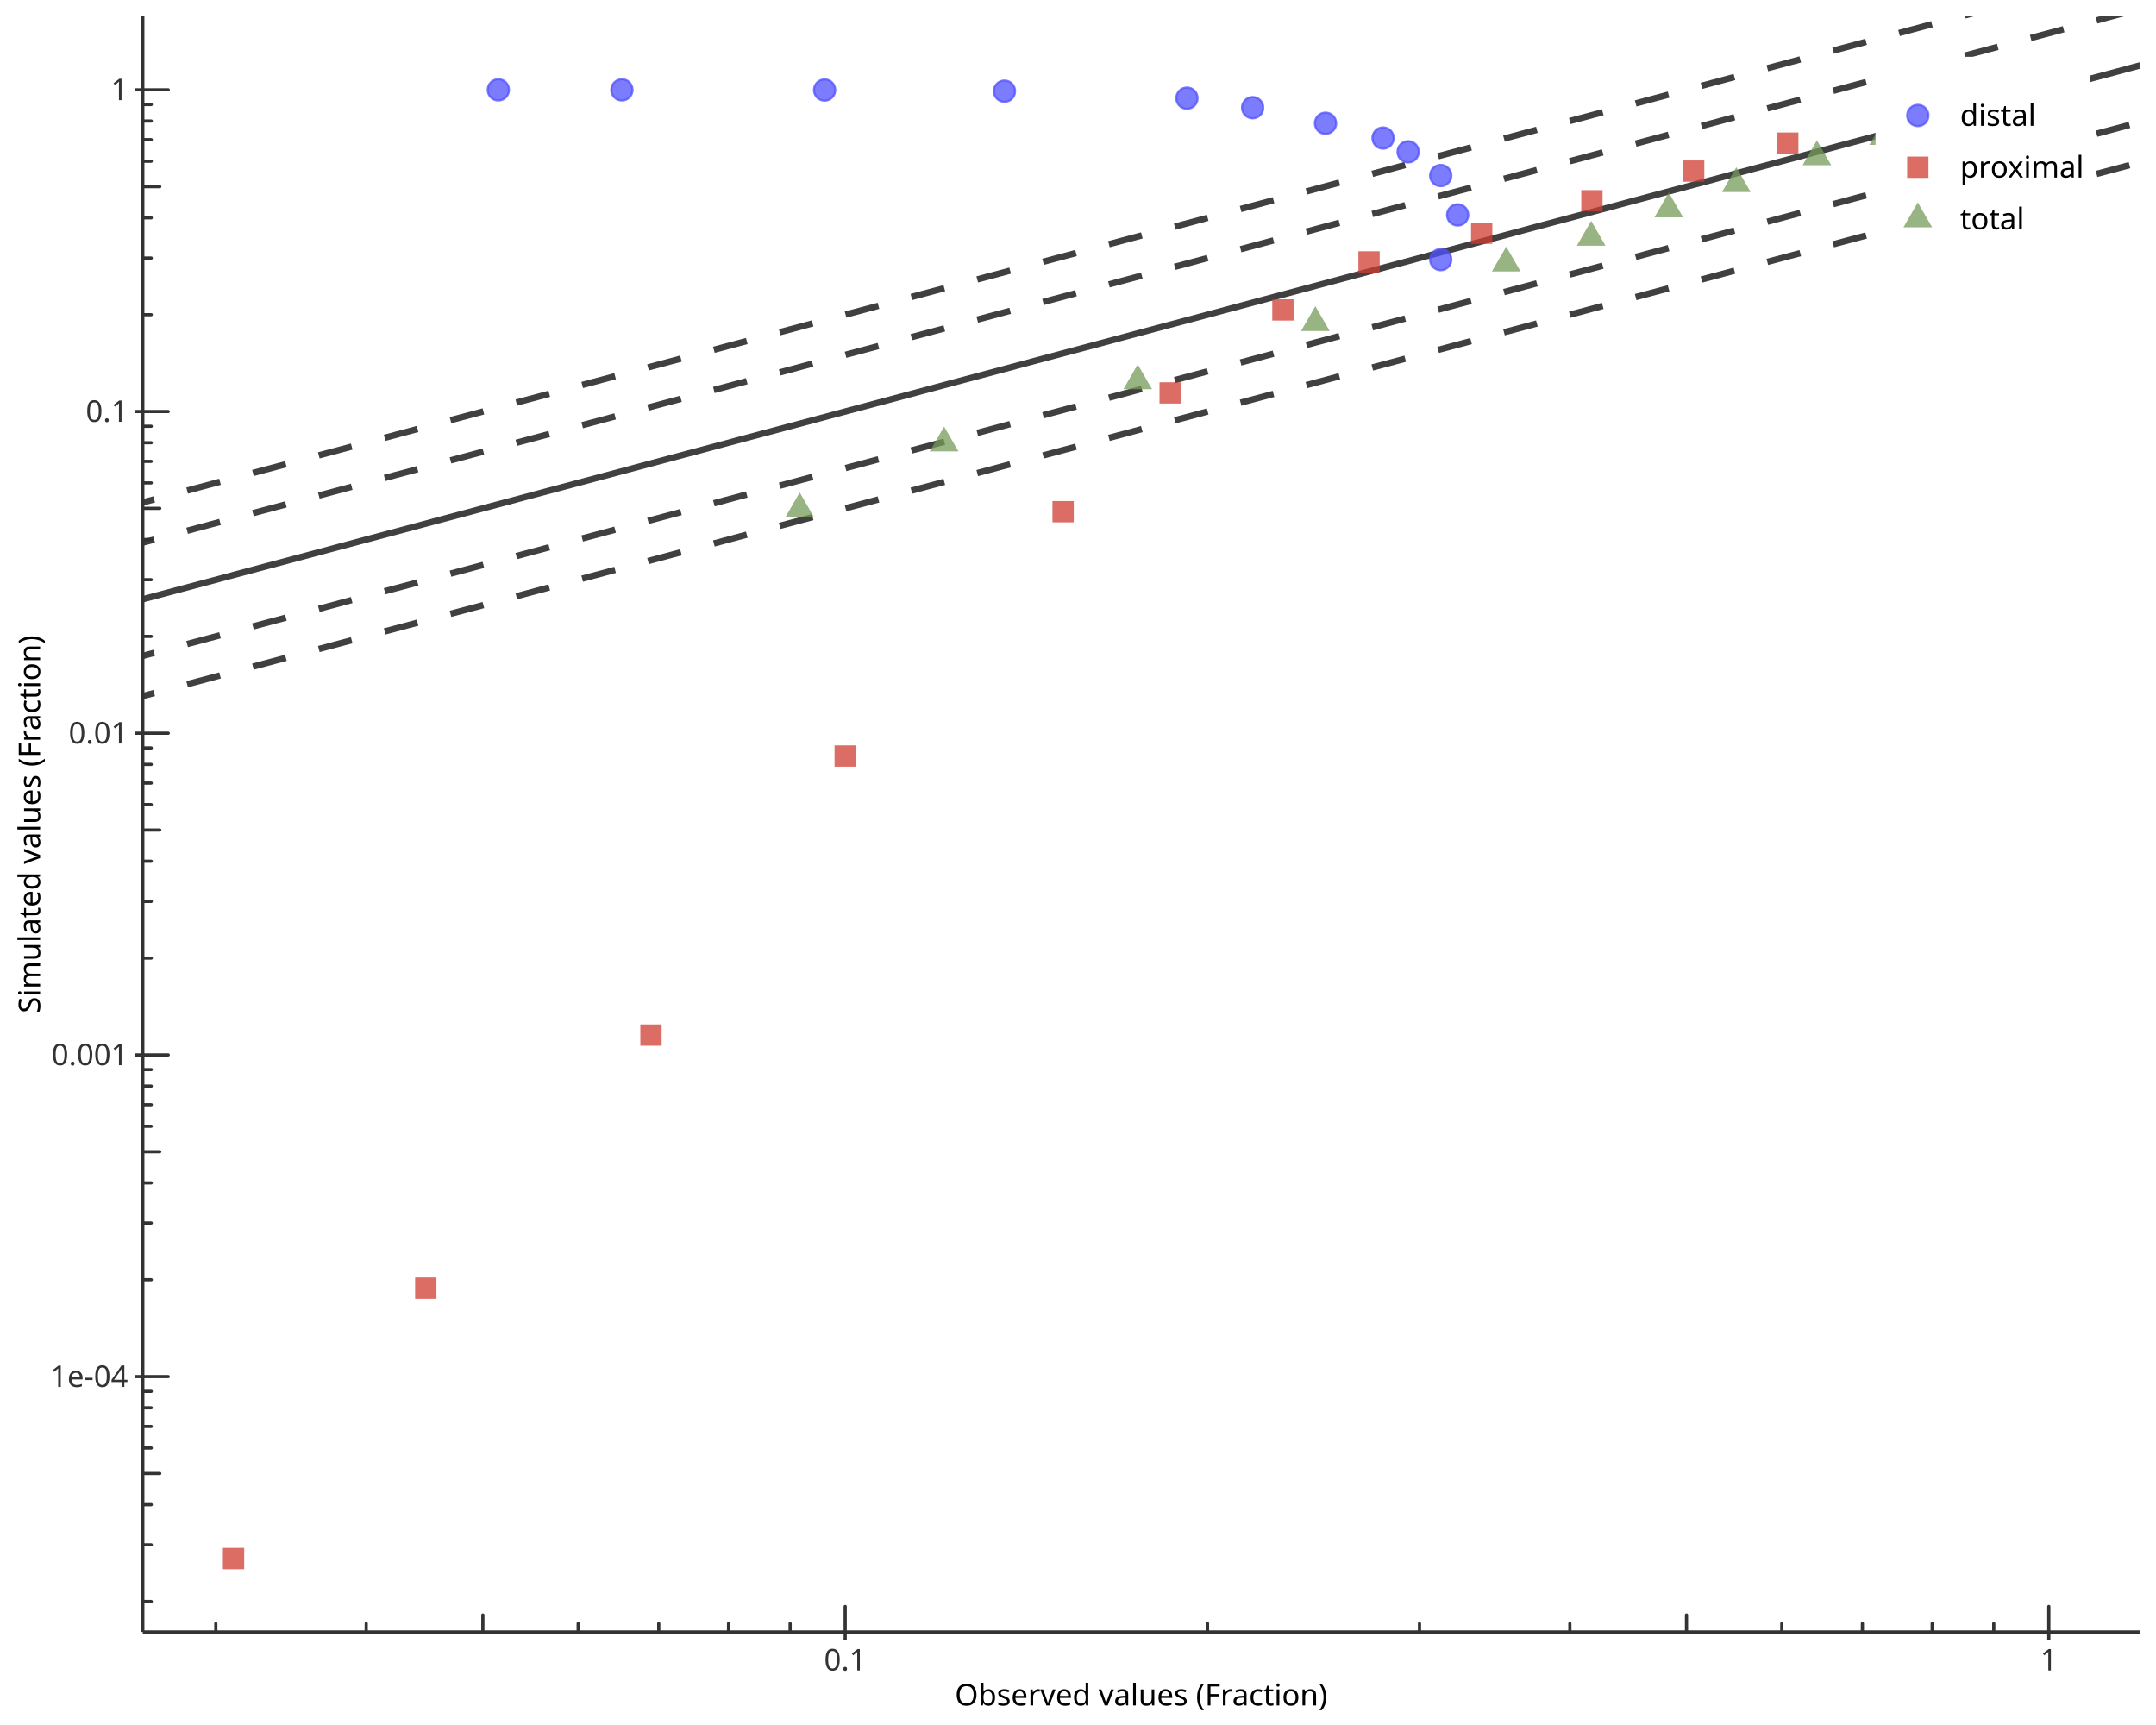
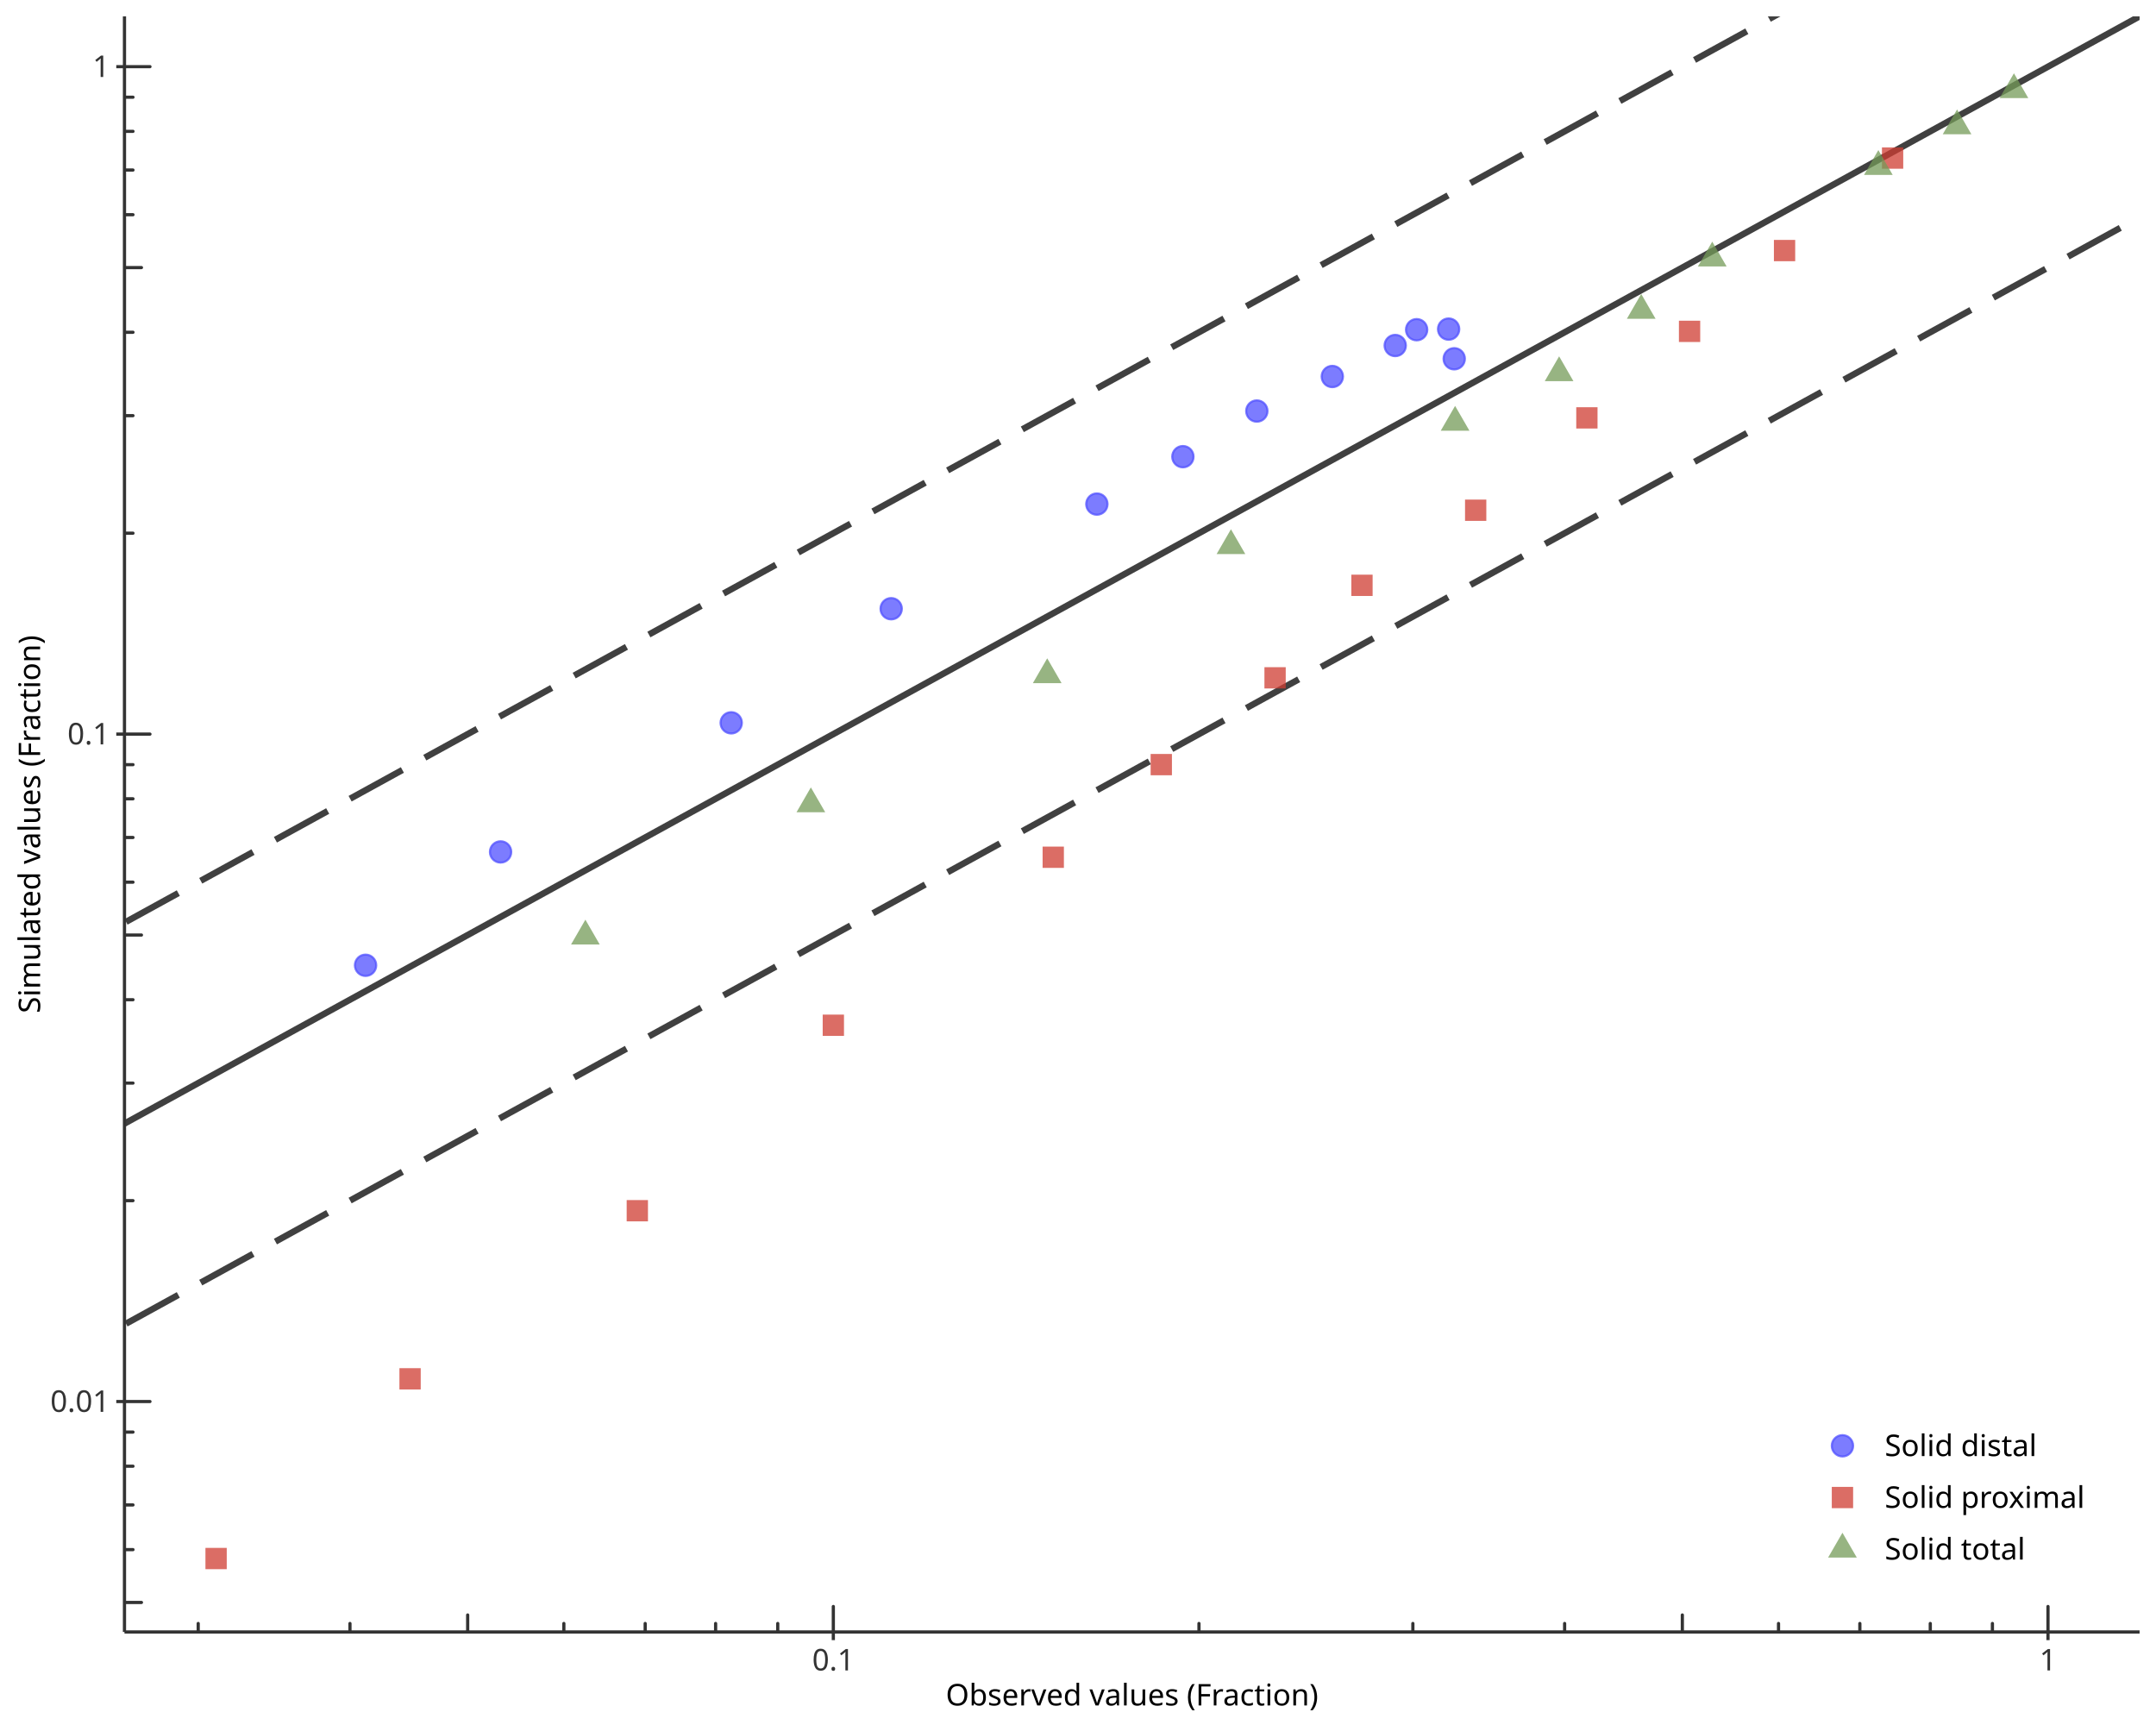
<svg xmlns="http://www.w3.org/2000/svg" class="svglite" data-engine-version="2.0" width="720.00pt" height="576.00pt" viewBox="0 0 720.00 576.00">
  <defs>
    <style type="text/css">
    .svglite line, .svglite polyline, .svglite polygon, .svglite path, .svglite rect, .svglite circle {
      fill: none;
      stroke: #000000;
      stroke-linecap: round;
      stroke-linejoin: round;
      stroke-miterlimit: 10.00;
    }
  </style>
  </defs>
  <rect width="100%" height="100%" style="stroke: none; fill: #FFFFFF;" />
  <defs>
    <clipPath id="cpMC4wMHw3MjAuMDB8MC4wMHw1NzYuMDA=">
      <rect x="0.00" y="0.00" width="720.00" height="576.00" />
    </clipPath>
  </defs>
  <g clip-path="url(#cpMC4wMHw3MjAuMDB8MC4wMHw1NzYuMDA=)">
    <rect x="0.00" y="0.00" width="720.00" height="576.00" style="stroke-width: 1.07; stroke: none; fill: #FFFFFF;" />
  </g>
  <defs>
-     <clipPath id="cpNDcuNjl8NzE0LjUyfDUuNDh8NTQ0Ljkz">
-       <rect x="47.69" y="5.48" width="666.83" height="539.45" />
+     <clipPath id="cpNDEuNTd8NzE0LjUyfDUuNDh8NTQ0Ljkz">
+       <rect x="41.57" y="5.48" width="672.95" height="539.45" />
    </clipPath>
  </defs>
-   <g clip-path="url(#cpNDcuNjl8NzE0LjUyfDUuNDh8NTQ0Ljkz)">
-     <rect x="47.69" y="5.48" width="666.83" height="539.45" style="stroke-width: 1.07; stroke: none; fill: #FFFFFF;" />
-     <polyline points="47.69,513.38 714.52,513.38 " style="stroke-width: 0.53; stroke: #FFFFFF; stroke-linecap: butt;" />
-     <polyline points="47.69,405.97 714.52,405.97 " style="stroke-width: 0.53; stroke: #FFFFFF; stroke-linecap: butt;" />
-     <polyline points="47.69,298.55 714.52,298.55 " style="stroke-width: 0.53; stroke: #FFFFFF; stroke-linecap: butt;" />
-     <polyline points="47.69,191.13 714.52,191.13 " style="stroke-width: 0.53; stroke: #FFFFFF; stroke-linecap: butt;" />
-     <polyline points="47.69,83.71 714.52,83.71 " style="stroke-width: 0.53; stroke: #FFFFFF; stroke-linecap: butt;" />
-     <polyline points="81.28,544.93 81.28,5.48 " style="stroke-width: 0.53; stroke: #FFFFFF; stroke-linecap: butt;" />
-     <polyline points="483.23,544.93 483.23,5.48 " style="stroke-width: 0.53; stroke: #FFFFFF; stroke-linecap: butt;" />
-   </g>
-   <g clip-path="url(#cpMC4wMHw3MjAuMDB8MC4wMHw1NzYuMDA=)">
- </g>
-   <g clip-path="url(#cpNDcuNjl8NzE0LjUyfDUuNDh8NTQ0Ljkz)">
- </g>
-   <g clip-path="url(#cpMC4wMHw3MjAuMDB8MC4wMHw1NzYuMDA=)">
- </g>
-   <g clip-path="url(#cpNDcuNjl8NzE0LjUyfDUuNDh8NTQ0Ljkz)">
- </g>
-   <g clip-path="url(#cpMC4wMHw3MjAuMDB8MC4wMHw1NzYuMDA=)">
- </g>
-   <g clip-path="url(#cpNDcuNjl8NzE0LjUyfDUuNDh8NTQ0Ljkz)">
- </g>
-   <g clip-path="url(#cpMC4wMHw3MjAuMDB8MC4wMHw1NzYuMDA=)">
- </g>
-   <g clip-path="url(#cpNDcuNjl8NzE0LjUyfDUuNDh8NTQ0Ljkz)">
- </g>
-   <g clip-path="url(#cpMC4wMHw3MjAuMDB8MC4wMHw1NzYuMDA=)">
- </g>
-   <g clip-path="url(#cpNDcuNjl8NzE0LjUyfDUuNDh8NTQ0Ljkz)">
- </g>
-   <g clip-path="url(#cpMC4wMHw3MjAuMDB8MC4wMHw1NzYuMDA=)">
- </g>
-   <g clip-path="url(#cpNDcuNjl8NzE0LjUyfDUuNDh8NTQ0Ljkz)">
- </g>
-   <g clip-path="url(#cpMC4wMHw3MjAuMDB8MC4wMHw1NzYuMDA=)">
- </g>
-   <g clip-path="url(#cpNDcuNjl8NzE0LjUyfDUuNDh8NTQ0Ljkz)">
- </g>
-   <g clip-path="url(#cpMC4wMHw3MjAuMDB8MC4wMHw1NzYuMDA=)">
- </g>
-   <g clip-path="url(#cpNDcuNjl8NzE0LjUyfDUuNDh8NTQ0Ljkz)">
- </g>
-   <g clip-path="url(#cpMC4wMHw3MjAuMDB8MC4wMHw1NzYuMDA=)">
- </g>
-   <g clip-path="url(#cpNDcuNjl8NzE0LjUyfDUuNDh8NTQ0Ljkz)">
- </g>
-   <g clip-path="url(#cpMC4wMHw3MjAuMDB8MC4wMHw1NzYuMDA=)">
- </g>
-   <g clip-path="url(#cpNDcuNjl8NzE0LjUyfDUuNDh8NTQ0Ljkz)">
- </g>
-   <g clip-path="url(#cpMC4wMHw3MjAuMDB8MC4wMHw1NzYuMDA=)">
- </g>
-   <g clip-path="url(#cpNDcuNjl8NzE0LjUyfDUuNDh8NTQ0Ljkz)">
- </g>
-   <g clip-path="url(#cpMC4wMHw3MjAuMDB8MC4wMHw1NzYuMDA=)">
- </g>
-   <g clip-path="url(#cpNDcuNjl8NzE0LjUyfDUuNDh8NTQ0Ljkz)">
- </g>
-   <g clip-path="url(#cpMC4wMHw3MjAuMDB8MC4wMHw1NzYuMDA=)">
- </g>
-   <g clip-path="url(#cpNDcuNjl8NzE0LjUyfDUuNDh8NTQ0Ljkz)">
- </g>
-   <g clip-path="url(#cpMC4wMHw3MjAuMDB8MC4wMHw1NzYuMDA=)">
- </g>
-   <g clip-path="url(#cpNDcuNjl8NzE0LjUyfDUuNDh8NTQ0Ljkz)">
- </g>
-   <g clip-path="url(#cpMC4wMHw3MjAuMDB8MC4wMHw1NzYuMDA=)">
- </g>
-   <g clip-path="url(#cpNDcuNjl8NzE0LjUyfDUuNDh8NTQ0Ljkz)">
- </g>
-   <g clip-path="url(#cpMC4wMHw3MjAuMDB8MC4wMHw1NzYuMDA=)">
- </g>
-   <g clip-path="url(#cpNDcuNjl8NzE0LjUyfDUuNDh8NTQ0Ljkz)">
-     <line x1="-619.15" y1="378.31" x2="1381.35" y2="-156.31" style="stroke-width: 2.13; stroke: #000000; stroke-opacity: 0.75; stroke-linecap: butt;" />
-     <line x1="-619.15" y1="359.39" x2="1381.35" y2="-175.22" style="stroke-width: 2.13; stroke: #000000; stroke-opacity: 0.75; stroke-dasharray: 11.38,11.38; stroke-linecap: butt;" />
-     <line x1="-619.15" y1="397.22" x2="1381.35" y2="-137.39" style="stroke-width: 2.13; stroke: #000000; stroke-opacity: 0.75; stroke-dasharray: 11.38,11.38; stroke-linecap: butt;" />
-     <line x1="-619.15" y1="345.97" x2="1381.35" y2="-188.64" style="stroke-width: 2.13; stroke: #000000; stroke-opacity: 0.75; stroke-dasharray: 11.38,11.38; stroke-linecap: butt;" />
-     <line x1="-619.15" y1="410.64" x2="1381.35" y2="-123.97" style="stroke-width: 2.13; stroke: #000000; stroke-opacity: 0.75; stroke-dasharray: 11.38,11.38; stroke-linecap: butt;" />
-     <circle cx="481.13" cy="86.68" r="3.56" style="stroke-width: 0.71; stroke: #5050FF; stroke-opacity: 0.75; fill: #5050FF; fill-opacity: 0.75;" />
-     <circle cx="486.79" cy="71.77" r="3.56" style="stroke-width: 0.71; stroke: #5050FF; stroke-opacity: 0.75; fill: #5050FF; fill-opacity: 0.75;" />
-     <circle cx="481.13" cy="58.62" r="3.56" style="stroke-width: 0.71; stroke: #5050FF; stroke-opacity: 0.75; fill: #5050FF; fill-opacity: 0.75;" />
-     <circle cx="470.25" cy="50.70" r="3.56" style="stroke-width: 0.71; stroke: #5050FF; stroke-opacity: 0.75; fill: #5050FF; fill-opacity: 0.75;" />
-     <circle cx="461.88" cy="46.09" r="3.56" style="stroke-width: 0.71; stroke: #5050FF; stroke-opacity: 0.75; fill: #5050FF; fill-opacity: 0.75;" />
-     <circle cx="442.66" cy="41.16" r="3.56" style="stroke-width: 0.71; stroke: #5050FF; stroke-opacity: 0.75; fill: #5050FF; fill-opacity: 0.75;" />
-     <circle cx="418.32" cy="35.96" r="3.56" style="stroke-width: 0.71; stroke: #5050FF; stroke-opacity: 0.75; fill: #5050FF; fill-opacity: 0.75;" />
-     <circle cx="396.38" cy="32.78" r="3.56" style="stroke-width: 0.71; stroke: #5050FF; stroke-opacity: 0.75; fill: #5050FF; fill-opacity: 0.75;" />
-     <circle cx="335.44" cy="30.45" r="3.56" style="stroke-width: 0.71; stroke: #5050FF; stroke-opacity: 0.75; fill: #5050FF; fill-opacity: 0.75;" />
-     <circle cx="275.38" cy="30.06" r="3.56" style="stroke-width: 0.71; stroke: #5050FF; stroke-opacity: 0.75; fill: #5050FF; fill-opacity: 0.75;" />
-     <circle cx="207.69" cy="30.01" r="3.56" style="stroke-width: 0.71; stroke: #5050FF; stroke-opacity: 0.75; fill: #5050FF; fill-opacity: 0.75;" />
-     <circle cx="166.42" cy="30.00" r="3.56" style="stroke-width: 0.71; stroke: #5050FF; stroke-opacity: 0.75; fill: #5050FF; fill-opacity: 0.75;" />
-     <polygon points="629.23,36.46 636.34,36.46 636.34,29.35 629.23,29.35 " style="stroke-width: 0.71; stroke: none; fill: #CE3D32; fill-opacity: 0.75;" />
-     <polygon points="593.48,51.35 600.59,51.35 600.59,44.24 593.48,44.24 " style="stroke-width: 0.71; stroke: none; fill: #CE3D32; fill-opacity: 0.75;" />
-     <polygon points="562.05,60.69 569.16,60.69 569.16,53.58 562.05,53.58 " style="stroke-width: 0.71; stroke: none; fill: #CE3D32; fill-opacity: 0.75;" />
-     <polygon points="528.07,70.60 535.18,70.60 535.18,63.49 528.07,63.49 " style="stroke-width: 0.71; stroke: none; fill: #CE3D32; fill-opacity: 0.75;" />
-     <polygon points="491.26,81.43 498.37,81.43 498.37,74.32 491.26,74.32 " style="stroke-width: 0.71; stroke: none; fill: #CE3D32; fill-opacity: 0.75;" />
-     <polygon points="453.64,91.02 460.75,91.02 460.75,83.90 453.64,83.90 " style="stroke-width: 0.71; stroke: none; fill: #CE3D32; fill-opacity: 0.75;" />
-     <polygon points="424.88,107.04 431.99,107.04 431.99,99.93 424.88,99.93 " style="stroke-width: 0.71; stroke: none; fill: #CE3D32; fill-opacity: 0.75;" />
-     <polygon points="387.22,134.75 394.34,134.75 394.34,127.64 387.22,127.64 " style="stroke-width: 0.71; stroke: none; fill: #CE3D32; fill-opacity: 0.75;" />
-     <polygon points="351.47,174.42 358.58,174.42 358.58,167.31 351.47,167.31 " style="stroke-width: 0.71; stroke: none; fill: #CE3D32; fill-opacity: 0.75;" />
-     <polygon points="278.70,256.01 285.81,256.01 285.81,248.90 278.70,248.90 " style="stroke-width: 0.71; stroke: none; fill: #CE3D32; fill-opacity: 0.75;" />
-     <polygon points="213.84,349.19 220.95,349.19 220.95,342.07 213.84,342.07 " style="stroke-width: 0.71; stroke: none; fill: #CE3D32; fill-opacity: 0.75;" />
-     <polygon points="138.63,433.69 145.75,433.69 145.75,426.58 138.63,426.58 " style="stroke-width: 0.71; stroke: none; fill: #CE3D32; fill-opacity: 0.75;" />
-     <polygon points="74.44,523.97 81.55,523.97 81.55,516.86 74.44,516.86 " style="stroke-width: 0.71; stroke: none; fill: #CE3D32; fill-opacity: 0.75;" />
-     <polygon points="665.82,28.52 670.61,36.81 661.03,36.81 " style="stroke-width: 0.71; stroke: none; fill: #749B58; fill-opacity: 0.75;" />
-     <polygon points="650.63,33.22 655.42,41.51 645.84,41.51 " style="stroke-width: 0.71; stroke: none; fill: #749B58; fill-opacity: 0.75;" />
-     <polygon points="629.07,40.10 633.86,48.39 624.28,48.39 " style="stroke-width: 0.71; stroke: none; fill: #749B58; fill-opacity: 0.75;" />
-     <polygon points="606.76,46.87 611.54,55.17 601.97,55.17 " style="stroke-width: 0.71; stroke: none; fill: #749B58; fill-opacity: 0.75;" />
-     <polygon points="579.85,55.84 584.64,64.13 575.06,64.13 " style="stroke-width: 0.71; stroke: none; fill: #749B58; fill-opacity: 0.75;" />
-     <polygon points="557.29,64.29 562.08,72.58 552.50,72.58 " style="stroke-width: 0.71; stroke: none; fill: #749B58; fill-opacity: 0.75;" />
-     <polygon points="531.38,73.75 536.17,82.05 526.59,82.05 " style="stroke-width: 0.71; stroke: none; fill: #749B58; fill-opacity: 0.75;" />
-     <polygon points="503.01,82.35 507.80,90.64 498.22,90.64 " style="stroke-width: 0.71; stroke: none; fill: #749B58; fill-opacity: 0.75;" />
-     <polygon points="439.27,102.24 444.06,110.53 434.49,110.53 " style="stroke-width: 0.71; stroke: none; fill: #749B58; fill-opacity: 0.75;" />
-     <polygon points="379.94,121.67 384.73,129.97 375.16,129.97 " style="stroke-width: 0.71; stroke: none; fill: #749B58; fill-opacity: 0.75;" />
-     <polygon points="315.29,142.43 320.08,150.72 310.50,150.72 " style="stroke-width: 0.71; stroke: none; fill: #749B58; fill-opacity: 0.75;" />
-     <polygon points="267.06,164.42 271.85,172.71 262.28,172.71 " style="stroke-width: 0.71; stroke: none; fill: #749B58; fill-opacity: 0.75;" />
-     <line x1="72.08" y1="544.93" x2="72.08" y2="542.10" style="stroke-width: 1.07; stroke: #333333;" />
-     <line x1="122.30" y1="544.93" x2="122.30" y2="542.10" style="stroke-width: 1.07; stroke: #333333;" />
-     <line x1="161.25" y1="544.93" x2="161.25" y2="539.26" style="stroke-width: 1.07; stroke: #333333;" />
-     <line x1="193.08" y1="544.93" x2="193.08" y2="542.10" style="stroke-width: 1.07; stroke: #333333;" />
-     <line x1="219.99" y1="544.93" x2="219.99" y2="542.10" style="stroke-width: 1.07; stroke: #333333;" />
-     <line x1="243.30" y1="544.93" x2="243.30" y2="542.10" style="stroke-width: 1.07; stroke: #333333;" />
-     <line x1="263.86" y1="544.93" x2="263.86" y2="542.10" style="stroke-width: 1.07; stroke: #333333;" />
-     <line x1="282.25" y1="544.93" x2="282.25" y2="536.43" style="stroke-width: 1.07; stroke: #333333;" />
-     <line x1="403.25" y1="544.93" x2="403.25" y2="542.10" style="stroke-width: 1.07; stroke: #333333;" />
-     <line x1="474.04" y1="544.93" x2="474.04" y2="542.10" style="stroke-width: 1.07; stroke: #333333;" />
-     <line x1="524.26" y1="544.93" x2="524.26" y2="542.10" style="stroke-width: 1.07; stroke: #333333;" />
-     <line x1="563.21" y1="544.93" x2="563.21" y2="539.26" style="stroke-width: 1.07; stroke: #333333;" />
-     <line x1="595.04" y1="544.93" x2="595.04" y2="542.10" style="stroke-width: 1.07; stroke: #333333;" />
-     <line x1="621.95" y1="544.93" x2="621.95" y2="542.10" style="stroke-width: 1.07; stroke: #333333;" />
-     <line x1="645.26" y1="544.93" x2="645.26" y2="542.10" style="stroke-width: 1.07; stroke: #333333;" />
-     <line x1="665.82" y1="544.93" x2="665.82" y2="542.10" style="stroke-width: 1.07; stroke: #333333;" />
-     <line x1="684.21" y1="544.93" x2="684.21" y2="536.43" style="stroke-width: 1.07; stroke: #333333;" />
-     <line x1="47.69" y1="534.76" x2="50.52" y2="534.76" style="stroke-width: 1.07; stroke: #333333;" />
-     <line x1="47.69" y1="515.84" x2="50.52" y2="515.84" style="stroke-width: 1.07; stroke: #333333;" />
-     <line x1="47.69" y1="502.42" x2="50.52" y2="502.42" style="stroke-width: 1.07; stroke: #333333;" />
-     <line x1="47.69" y1="492.01" x2="53.36" y2="492.01" style="stroke-width: 1.07; stroke: #333333;" />
-     <line x1="47.69" y1="483.51" x2="50.52" y2="483.51" style="stroke-width: 1.07; stroke: #333333;" />
-     <line x1="47.69" y1="476.31" x2="50.52" y2="476.31" style="stroke-width: 1.07; stroke: #333333;" />
-     <line x1="47.69" y1="470.08" x2="50.52" y2="470.08" style="stroke-width: 1.07; stroke: #333333;" />
-     <line x1="47.69" y1="464.59" x2="50.52" y2="464.59" style="stroke-width: 1.07; stroke: #333333;" />
-     <line x1="47.69" y1="459.67" x2="56.19" y2="459.67" style="stroke-width: 1.07; stroke: #333333;" />
-     <line x1="47.69" y1="427.34" x2="50.52" y2="427.34" style="stroke-width: 1.07; stroke: #333333;" />
-     <line x1="47.69" y1="408.42" x2="50.52" y2="408.42" style="stroke-width: 1.07; stroke: #333333;" />
-     <line x1="47.69" y1="395.00" x2="50.52" y2="395.00" style="stroke-width: 1.07; stroke: #333333;" />
-     <line x1="47.69" y1="384.59" x2="53.36" y2="384.59" style="stroke-width: 1.07; stroke: #333333;" />
-     <line x1="47.69" y1="376.09" x2="50.52" y2="376.09" style="stroke-width: 1.07; stroke: #333333;" />
-     <line x1="47.69" y1="368.90" x2="50.52" y2="368.90" style="stroke-width: 1.07; stroke: #333333;" />
-     <line x1="47.69" y1="362.67" x2="50.52" y2="362.67" style="stroke-width: 1.07; stroke: #333333;" />
-     <line x1="47.69" y1="357.17" x2="50.52" y2="357.17" style="stroke-width: 1.07; stroke: #333333;" />
-     <line x1="47.69" y1="352.26" x2="56.19" y2="352.26" style="stroke-width: 1.07; stroke: #333333;" />
-     <line x1="47.69" y1="319.92" x2="50.52" y2="319.92" style="stroke-width: 1.07; stroke: #333333;" />
-     <line x1="47.69" y1="301.00" x2="50.52" y2="301.00" style="stroke-width: 1.07; stroke: #333333;" />
-     <line x1="47.69" y1="287.58" x2="50.52" y2="287.58" style="stroke-width: 1.07; stroke: #333333;" />
-     <line x1="47.69" y1="277.17" x2="53.36" y2="277.17" style="stroke-width: 1.07; stroke: #333333;" />
-     <line x1="47.69" y1="268.67" x2="50.52" y2="268.67" style="stroke-width: 1.07; stroke: #333333;" />
-     <line x1="47.69" y1="261.48" x2="50.52" y2="261.48" style="stroke-width: 1.07; stroke: #333333;" />
-     <line x1="47.69" y1="255.25" x2="50.52" y2="255.25" style="stroke-width: 1.07; stroke: #333333;" />
-     <line x1="47.69" y1="249.75" x2="50.52" y2="249.75" style="stroke-width: 1.07; stroke: #333333;" />
-     <line x1="47.69" y1="244.84" x2="56.19" y2="244.84" style="stroke-width: 1.07; stroke: #333333;" />
-     <line x1="47.69" y1="212.50" x2="50.52" y2="212.50" style="stroke-width: 1.07; stroke: #333333;" />
-     <line x1="47.69" y1="193.58" x2="50.52" y2="193.58" style="stroke-width: 1.07; stroke: #333333;" />
-     <line x1="47.69" y1="180.16" x2="50.52" y2="180.16" style="stroke-width: 1.07; stroke: #333333;" />
-     <line x1="47.69" y1="169.75" x2="53.36" y2="169.75" style="stroke-width: 1.07; stroke: #333333;" />
-     <line x1="47.69" y1="161.25" x2="50.52" y2="161.25" style="stroke-width: 1.07; stroke: #333333;" />
-     <line x1="47.69" y1="154.06" x2="50.52" y2="154.06" style="stroke-width: 1.07; stroke: #333333;" />
-     <line x1="47.69" y1="147.83" x2="50.52" y2="147.83" style="stroke-width: 1.07; stroke: #333333;" />
-     <line x1="47.69" y1="142.33" x2="50.52" y2="142.33" style="stroke-width: 1.07; stroke: #333333;" />
-     <line x1="47.69" y1="137.42" x2="56.19" y2="137.42" style="stroke-width: 1.07; stroke: #333333;" />
-     <line x1="47.69" y1="105.08" x2="50.52" y2="105.08" style="stroke-width: 1.07; stroke: #333333;" />
-     <line x1="47.69" y1="86.17" x2="50.52" y2="86.17" style="stroke-width: 1.07; stroke: #333333;" />
-     <line x1="47.69" y1="72.74" x2="50.52" y2="72.74" style="stroke-width: 1.07; stroke: #333333;" />
-     <line x1="47.69" y1="62.33" x2="53.36" y2="62.33" style="stroke-width: 1.07; stroke: #333333;" />
-     <line x1="47.69" y1="53.83" x2="50.52" y2="53.83" style="stroke-width: 1.07; stroke: #333333;" />
-     <line x1="47.69" y1="46.64" x2="50.52" y2="46.64" style="stroke-width: 1.07; stroke: #333333;" />
-     <line x1="47.69" y1="40.41" x2="50.52" y2="40.41" style="stroke-width: 1.07; stroke: #333333;" />
-     <line x1="47.69" y1="34.91" x2="50.52" y2="34.91" style="stroke-width: 1.07; stroke: #333333;" />
-     <line x1="47.69" y1="30.00" x2="56.19" y2="30.00" style="stroke-width: 1.07; stroke: #333333;" />
-   </g>
-   <g clip-path="url(#cpMC4wMHw3MjAuMDB8MC4wMHw1NzYuMDA=)">
-     <polyline points="47.69,544.93 47.69,5.48 " style="stroke-width: 1.07; stroke: #333333; stroke-linecap: butt;" />
-     <text x="42.76" y="463.12" text-anchor="end" style="font-size: 10.00px; fill: #333333; font-family: sans;" textLength="25.58px" lengthAdjust="spacingAndGlyphs">1e-04</text>
-     <text x="42.76" y="355.70" text-anchor="end" style="font-size: 10.00px; fill: #333333; font-family: sans;" textLength="25.03px" lengthAdjust="spacingAndGlyphs">0.001</text>
-     <text x="42.76" y="248.28" text-anchor="end" style="font-size: 10.00px; fill: #333333; font-family: sans;" textLength="19.46px" lengthAdjust="spacingAndGlyphs">0.01</text>
-     <text x="42.76" y="140.86" text-anchor="end" style="font-size: 10.00px; fill: #333333; font-family: sans;" textLength="13.90px" lengthAdjust="spacingAndGlyphs">0.1</text>
-     <text x="42.76" y="33.44" text-anchor="end" style="font-size: 10.00px; fill: #333333; font-family: sans;" textLength="5.56px" lengthAdjust="spacingAndGlyphs">1</text>
-     <polyline points="44.95,459.67 47.69,459.67 " style="stroke-width: 1.07; stroke: #333333; stroke-linecap: butt;" />
-     <polyline points="44.95,352.26 47.69,352.26 " style="stroke-width: 1.07; stroke: #333333; stroke-linecap: butt;" />
-     <polyline points="44.95,244.84 47.69,244.84 " style="stroke-width: 1.07; stroke: #333333; stroke-linecap: butt;" />
-     <polyline points="44.95,137.42 47.69,137.42 " style="stroke-width: 1.07; stroke: #333333; stroke-linecap: butt;" />
-     <polyline points="44.95,30.00 47.69,30.00 " style="stroke-width: 1.07; stroke: #333333; stroke-linecap: butt;" />
-     <polyline points="47.69,544.93 714.52,544.93 " style="stroke-width: 1.07; stroke: #333333; stroke-linecap: butt;" />
-     <polyline points="282.25,547.67 282.25,544.93 " style="stroke-width: 1.07; stroke: #333333; stroke-linecap: butt;" />
-     <polyline points="684.21,547.67 684.21,544.93 " style="stroke-width: 1.07; stroke: #333333; stroke-linecap: butt;" />
-     <text x="282.25" y="557.78" text-anchor="middle" style="font-size: 10.00px; fill: #333333; font-family: sans;" textLength="13.90px" lengthAdjust="spacingAndGlyphs">0.1</text>
-     <text x="684.21" y="557.78" text-anchor="middle" style="font-size: 10.00px; fill: #333333; font-family: sans;" textLength="5.56px" lengthAdjust="spacingAndGlyphs">1</text>
-     <text x="381.10" y="569.48" text-anchor="middle" style="font-size: 10.00px; font-family: sans;" textLength="120.62px" lengthAdjust="spacingAndGlyphs">Observed values (Fraction)</text>
+   <g clip-path="url(#cpNDEuNTd8NzE0LjUyfDUuNDh8NTQ0Ljkz)">
+     <rect x="41.57" y="5.48" width="672.95" height="539.45" style="stroke-width: 1.07; stroke: none; fill: #FFFFFF;" />
+     <polyline points="41.57,356.56 714.52,356.56 " style="stroke-width: 0.53; stroke: #FFFFFF; stroke-linecap: butt;" />
+     <polyline points="41.57,133.70 714.52,133.70 " style="stroke-width: 0.53; stroke: #FFFFFF; stroke-linecap: butt;" />
+     <polyline points="75.47,544.93 75.47,5.48 " style="stroke-width: 0.53; stroke: #FFFFFF; stroke-linecap: butt;" />
+     <polyline points="481.11,544.93 481.11,5.48 " style="stroke-width: 0.53; stroke: #FFFFFF; stroke-linecap: butt;" />
+   </g>
+   <g clip-path="url(#cpMC4wMHw3MjAuMDB8MC4wMHw1NzYuMDA=)">
+ </g>
+   <g clip-path="url(#cpNDEuNTd8NzE0LjUyfDUuNDh8NTQ0Ljkz)">
+ </g>
+   <g clip-path="url(#cpMC4wMHw3MjAuMDB8MC4wMHw1NzYuMDA=)">
+ </g>
+   <g clip-path="url(#cpNDEuNTd8NzE0LjUyfDUuNDh8NTQ0Ljkz)">
+ </g>
+   <g clip-path="url(#cpMC4wMHw3MjAuMDB8MC4wMHw1NzYuMDA=)">
+ </g>
+   <g clip-path="url(#cpNDEuNTd8NzE0LjUyfDUuNDh8NTQ0Ljkz)">
+ </g>
+   <g clip-path="url(#cpMC4wMHw3MjAuMDB8MC4wMHw1NzYuMDA=)">
+ </g>
+   <g clip-path="url(#cpNDEuNTd8NzE0LjUyfDUuNDh8NTQ0Ljkz)">
+ </g>
+   <g clip-path="url(#cpMC4wMHw3MjAuMDB8MC4wMHw1NzYuMDA=)">
+ </g>
+   <g clip-path="url(#cpNDEuNTd8NzE0LjUyfDUuNDh8NTQ0Ljkz)">
+ </g>
+   <g clip-path="url(#cpMC4wMHw3MjAuMDB8MC4wMHw1NzYuMDA=)">
+ </g>
+   <g clip-path="url(#cpNDEuNTd8NzE0LjUyfDUuNDh8NTQ0Ljkz)">
+ </g>
+   <g clip-path="url(#cpMC4wMHw3MjAuMDB8MC4wMHw1NzYuMDA=)">
+ </g>
+   <g clip-path="url(#cpNDEuNTd8NzE0LjUyfDUuNDh8NTQ0Ljkz)">
+ </g>
+   <g clip-path="url(#cpMC4wMHw3MjAuMDB8MC4wMHw1NzYuMDA=)">
+ </g>
+   <g clip-path="url(#cpNDEuNTd8NzE0LjUyfDUuNDh8NTQ0Ljkz)">
+ </g>
+   <g clip-path="url(#cpMC4wMHw3MjAuMDB8MC4wMHw1NzYuMDA=)">
+ </g>
+   <g clip-path="url(#cpNDEuNTd8NzE0LjUyfDUuNDh8NTQ0Ljkz)">
+ </g>
+   <g clip-path="url(#cpMC4wMHw3MjAuMDB8MC4wMHw1NzYuMDA=)">
+ </g>
+   <g clip-path="url(#cpNDEuNTd8NzE0LjUyfDUuNDh8NTQ0Ljkz)">
+ </g>
+   <g clip-path="url(#cpMC4wMHw3MjAuMDB8MC4wMHw1NzYuMDA=)">
+ </g>
+   <g clip-path="url(#cpNDEuNTd8NzE0LjUyfDUuNDh8NTQ0Ljkz)">
+ </g>
+   <g clip-path="url(#cpMC4wMHw3MjAuMDB8MC4wMHw1NzYuMDA=)">
+ </g>
+   <g clip-path="url(#cpNDEuNTd8NzE0LjUyfDUuNDh8NTQ0Ljkz)">
+ </g>
+   <g clip-path="url(#cpMC4wMHw3MjAuMDB8MC4wMHw1NzYuMDA=)">
+ </g>
+   <g clip-path="url(#cpNDEuNTd8NzE0LjUyfDUuNDh8NTQ0Ljkz)">
+ </g>
+   <g clip-path="url(#cpMC4wMHw3MjAuMDB8MC4wMHw1NzYuMDA=)">
+ </g>
+   <g clip-path="url(#cpNDEuNTd8NzE0LjUyfDUuNDh8NTQ0Ljkz)">
+ </g>
+   <g clip-path="url(#cpMC4wMHw3MjAuMDB8MC4wMHw1NzYuMDA=)">
+ </g>
+   <g clip-path="url(#cpNDEuNTd8NzE0LjUyfDUuNDh8NTQ0Ljkz)">
+ </g>
+   <g clip-path="url(#cpMC4wMHw3MjAuMDB8MC4wMHw1NzYuMDA=)">
+ </g>
+   <g clip-path="url(#cpNDEuNTd8NzE0LjUyfDUuNDh8NTQ0Ljkz)">
+     <line x1="-631.38" y1="744.91" x2="1387.47" y2="-364.27" style="stroke-width: 2.13; stroke: #000000; stroke-opacity: 0.75; stroke-linecap: butt;" />
+     <line x1="-631.38" y1="677.82" x2="1387.47" y2="-431.36" style="stroke-width: 2.13; stroke: #000000; stroke-opacity: 0.75; stroke-dasharray: 19.92,8.54; stroke-linecap: butt;" />
+     <line x1="-631.38" y1="812.00" x2="1387.47" y2="-297.18" style="stroke-width: 2.13; stroke: #000000; stroke-opacity: 0.75; stroke-dasharray: 19.92,8.54; stroke-linecap: butt;" />
+     <circle cx="485.64" cy="119.80" r="3.56" style="stroke-width: 0.71; stroke: #5050FF; stroke-opacity: 0.75; fill: #5050FF; fill-opacity: 0.75;" />
+     <circle cx="483.77" cy="109.89" r="3.56" style="stroke-width: 0.71; stroke: #5050FF; stroke-opacity: 0.75; fill: #5050FF; fill-opacity: 0.75;" />
+     <circle cx="473.09" cy="110.09" r="3.56" style="stroke-width: 0.71; stroke: #5050FF; stroke-opacity: 0.75; fill: #5050FF; fill-opacity: 0.75;" />
+     <circle cx="465.94" cy="115.37" r="3.56" style="stroke-width: 0.71; stroke: #5050FF; stroke-opacity: 0.75; fill: #5050FF; fill-opacity: 0.75;" />
+     <circle cx="444.93" cy="125.72" r="3.56" style="stroke-width: 0.71; stroke: #5050FF; stroke-opacity: 0.75; fill: #5050FF; fill-opacity: 0.75;" />
+     <circle cx="419.72" cy="137.25" r="3.56" style="stroke-width: 0.71; stroke: #5050FF; stroke-opacity: 0.75; fill: #5050FF; fill-opacity: 0.75;" />
+     <circle cx="395.03" cy="152.49" r="3.56" style="stroke-width: 0.71; stroke: #5050FF; stroke-opacity: 0.75; fill: #5050FF; fill-opacity: 0.75;" />
+     <circle cx="366.30" cy="168.32" r="3.56" style="stroke-width: 0.71; stroke: #5050FF; stroke-opacity: 0.75; fill: #5050FF; fill-opacity: 0.75;" />
+     <circle cx="297.61" cy="203.26" r="3.56" style="stroke-width: 0.71; stroke: #5050FF; stroke-opacity: 0.75; fill: #5050FF; fill-opacity: 0.75;" />
+     <circle cx="244.19" cy="241.36" r="3.56" style="stroke-width: 0.71; stroke: #5050FF; stroke-opacity: 0.75; fill: #5050FF; fill-opacity: 0.75;" />
+     <circle cx="167.17" cy="284.47" r="3.56" style="stroke-width: 0.71; stroke: #5050FF; stroke-opacity: 0.75; fill: #5050FF; fill-opacity: 0.75;" />
+     <circle cx="122.08" cy="322.32" r="3.56" style="stroke-width: 0.71; stroke: #5050FF; stroke-opacity: 0.75; fill: #5050FF; fill-opacity: 0.75;" />
+     <polygon points="628.48,56.34 635.59,56.34 635.59,49.22 628.48,49.22 " style="stroke-width: 0.71; stroke: none; fill: #CE3D32; fill-opacity: 0.75;" />
+     <polygon points="592.40,87.22 599.51,87.22 599.51,80.11 592.40,80.11 " style="stroke-width: 0.71; stroke: none; fill: #CE3D32; fill-opacity: 0.75;" />
+     <polygon points="560.68,114.20 567.79,114.20 567.79,107.09 560.68,107.09 " style="stroke-width: 0.71; stroke: none; fill: #CE3D32; fill-opacity: 0.75;" />
+     <polygon points="526.39,143.09 533.50,143.09 533.50,135.98 526.39,135.98 " style="stroke-width: 0.71; stroke: none; fill: #CE3D32; fill-opacity: 0.75;" />
+     <polygon points="489.25,173.93 496.36,173.93 496.36,166.82 489.25,166.82 " style="stroke-width: 0.71; stroke: none; fill: #CE3D32; fill-opacity: 0.75;" />
+     <polygon points="451.28,199.00 458.39,199.00 458.39,191.89 451.28,191.89 " style="stroke-width: 0.71; stroke: none; fill: #CE3D32; fill-opacity: 0.75;" />
+     <polygon points="422.26,229.89 429.37,229.89 429.37,222.78 422.26,222.78 " style="stroke-width: 0.71; stroke: none; fill: #CE3D32; fill-opacity: 0.75;" />
+     <polygon points="384.26,258.87 391.37,258.87 391.37,251.76 384.26,251.76 " style="stroke-width: 0.71; stroke: none; fill: #CE3D32; fill-opacity: 0.75;" />
+     <polygon points="348.18,289.80 355.29,289.80 355.29,282.69 348.18,282.69 " style="stroke-width: 0.71; stroke: none; fill: #CE3D32; fill-opacity: 0.75;" />
+     <polygon points="274.74,345.90 281.85,345.90 281.85,338.79 274.74,338.79 " style="stroke-width: 0.71; stroke: none; fill: #CE3D32; fill-opacity: 0.75;" />
+     <polygon points="209.28,407.83 216.39,407.83 216.39,400.72 209.28,400.72 " style="stroke-width: 0.71; stroke: none; fill: #CE3D32; fill-opacity: 0.75;" />
+     <polygon points="133.39,463.96 140.50,463.96 140.50,456.85 133.39,456.85 " style="stroke-width: 0.71; stroke: none; fill: #CE3D32; fill-opacity: 0.75;" />
+     <polygon points="68.61,523.97 75.72,523.97 75.72,516.86 68.61,516.86 " style="stroke-width: 0.71; stroke: none; fill: #CE3D32; fill-opacity: 0.75;" />
+     <polygon points="672.56,24.47 677.35,32.76 667.77,32.76 " style="stroke-width: 0.71; stroke: none; fill: #749B58; fill-opacity: 0.75;" />
+     <polygon points="653.57,36.54 658.35,44.84 648.78,44.84 " style="stroke-width: 0.71; stroke: none; fill: #749B58; fill-opacity: 0.75;" />
+     <polygon points="627.28,50.11 632.07,58.41 622.49,58.41 " style="stroke-width: 0.71; stroke: none; fill: #749B58; fill-opacity: 0.75;" />
+     <polygon points="571.81,80.68 576.60,88.97 567.02,88.97 " style="stroke-width: 0.71; stroke: none; fill: #749B58; fill-opacity: 0.75;" />
+     <polygon points="548.09,98.15 552.88,106.44 543.30,106.44 " style="stroke-width: 0.71; stroke: none; fill: #749B58; fill-opacity: 0.75;" />
+     <polygon points="520.67,118.98 525.45,127.28 515.88,127.28 " style="stroke-width: 0.71; stroke: none; fill: #749B58; fill-opacity: 0.75;" />
+     <polygon points="485.93,135.53 490.72,143.82 481.14,143.82 " style="stroke-width: 0.71; stroke: none; fill: #749B58; fill-opacity: 0.75;" />
+     <polygon points="411.08,176.72 415.87,185.01 406.29,185.01 " style="stroke-width: 0.71; stroke: none; fill: #749B58; fill-opacity: 0.75;" />
+     <polygon points="349.72,219.82 354.51,228.11 344.93,228.11 " style="stroke-width: 0.71; stroke: none; fill: #749B58; fill-opacity: 0.75;" />
+     <polygon points="270.79,262.92 275.58,271.21 266.00,271.21 " style="stroke-width: 0.71; stroke: none; fill: #749B58; fill-opacity: 0.75;" />
+     <polygon points="195.49,307.09 200.28,315.38 190.70,315.38 " style="stroke-width: 0.71; stroke: none; fill: #749B58; fill-opacity: 0.75;" />
+     <line x1="66.19" y1="544.93" x2="66.19" y2="542.10" style="stroke-width: 1.07; stroke: #333333;" />
+     <line x1="116.87" y1="544.93" x2="116.87" y2="542.10" style="stroke-width: 1.07; stroke: #333333;" />
+     <line x1="156.18" y1="544.93" x2="156.18" y2="539.26" style="stroke-width: 1.07; stroke: #333333;" />
+     <line x1="188.30" y1="544.93" x2="188.30" y2="542.10" style="stroke-width: 1.07; stroke: #333333;" />
+     <line x1="215.46" y1="544.93" x2="215.46" y2="542.10" style="stroke-width: 1.07; stroke: #333333;" />
+     <line x1="238.98" y1="544.93" x2="238.98" y2="542.10" style="stroke-width: 1.07; stroke: #333333;" />
+     <line x1="259.73" y1="544.93" x2="259.73" y2="542.10" style="stroke-width: 1.07; stroke: #333333;" />
+     <line x1="278.29" y1="544.93" x2="278.29" y2="536.43" style="stroke-width: 1.07; stroke: #333333;" />
+     <line x1="400.40" y1="544.93" x2="400.40" y2="542.10" style="stroke-width: 1.07; stroke: #333333;" />
+     <line x1="471.83" y1="544.93" x2="471.83" y2="542.10" style="stroke-width: 1.07; stroke: #333333;" />
+     <line x1="522.51" y1="544.93" x2="522.51" y2="542.10" style="stroke-width: 1.07; stroke: #333333;" />
+     <line x1="561.82" y1="544.93" x2="561.82" y2="539.26" style="stroke-width: 1.07; stroke: #333333;" />
+     <line x1="593.94" y1="544.93" x2="593.94" y2="542.10" style="stroke-width: 1.07; stroke: #333333;" />
+     <line x1="621.10" y1="544.93" x2="621.10" y2="542.10" style="stroke-width: 1.07; stroke: #333333;" />
+     <line x1="644.62" y1="544.93" x2="644.62" y2="542.10" style="stroke-width: 1.07; stroke: #333333;" />
+     <line x1="665.37" y1="544.93" x2="665.37" y2="542.10" style="stroke-width: 1.07; stroke: #333333;" />
+     <line x1="683.93" y1="544.93" x2="683.93" y2="536.43" style="stroke-width: 1.07; stroke: #333333;" />
+     <line x1="41.57" y1="535.08" x2="47.24" y2="535.08" style="stroke-width: 1.07; stroke: #333333;" />
+     <line x1="41.57" y1="517.44" x2="44.41" y2="517.44" style="stroke-width: 1.07; stroke: #333333;" />
+     <line x1="41.57" y1="502.52" x2="44.41" y2="502.52" style="stroke-width: 1.07; stroke: #333333;" />
+     <line x1="41.57" y1="489.59" x2="44.41" y2="489.59" style="stroke-width: 1.07; stroke: #333333;" />
+     <line x1="41.57" y1="478.19" x2="44.41" y2="478.19" style="stroke-width: 1.07; stroke: #333333;" />
+     <line x1="41.57" y1="467.99" x2="50.08" y2="467.99" style="stroke-width: 1.07; stroke: #333333;" />
+     <line x1="41.57" y1="400.91" x2="44.41" y2="400.91" style="stroke-width: 1.07; stroke: #333333;" />
+     <line x1="41.57" y1="361.66" x2="44.41" y2="361.66" style="stroke-width: 1.07; stroke: #333333;" />
+     <line x1="41.57" y1="333.82" x2="44.41" y2="333.82" style="stroke-width: 1.07; stroke: #333333;" />
+     <line x1="41.57" y1="312.22" x2="47.24" y2="312.22" style="stroke-width: 1.07; stroke: #333333;" />
+     <line x1="41.57" y1="294.57" x2="44.41" y2="294.57" style="stroke-width: 1.07; stroke: #333333;" />
+     <line x1="41.57" y1="279.65" x2="44.41" y2="279.65" style="stroke-width: 1.07; stroke: #333333;" />
+     <line x1="41.57" y1="266.73" x2="44.41" y2="266.73" style="stroke-width: 1.07; stroke: #333333;" />
+     <line x1="41.57" y1="255.33" x2="44.41" y2="255.33" style="stroke-width: 1.07; stroke: #333333;" />
+     <line x1="41.57" y1="245.13" x2="50.08" y2="245.13" style="stroke-width: 1.07; stroke: #333333;" />
+     <line x1="41.57" y1="178.04" x2="44.41" y2="178.04" style="stroke-width: 1.07; stroke: #333333;" />
+     <line x1="41.57" y1="138.79" x2="44.41" y2="138.79" style="stroke-width: 1.07; stroke: #333333;" />
+     <line x1="41.57" y1="110.95" x2="44.41" y2="110.95" style="stroke-width: 1.07; stroke: #333333;" />
+     <line x1="41.57" y1="89.35" x2="47.24" y2="89.35" style="stroke-width: 1.07; stroke: #333333;" />
+     <line x1="41.57" y1="71.70" x2="44.41" y2="71.70" style="stroke-width: 1.07; stroke: #333333;" />
+     <line x1="41.57" y1="56.78" x2="44.41" y2="56.78" style="stroke-width: 1.07; stroke: #333333;" />
+     <line x1="41.57" y1="43.86" x2="44.41" y2="43.86" style="stroke-width: 1.07; stroke: #333333;" />
+     <line x1="41.57" y1="32.46" x2="44.41" y2="32.46" style="stroke-width: 1.07; stroke: #333333;" />
+     <line x1="41.57" y1="22.26" x2="50.08" y2="22.26" style="stroke-width: 1.07; stroke: #333333;" />
+   </g>
+   <g clip-path="url(#cpMC4wMHw3MjAuMDB8MC4wMHw1NzYuMDA=)">
+     <polyline points="41.57,544.93 41.57,5.48 " style="stroke-width: 1.07; stroke: #333333; stroke-linecap: butt;" />
+     <text x="36.64" y="471.44" text-anchor="end" style="font-size: 10.00px; fill: #333333; font-family: sans;" textLength="19.46px" lengthAdjust="spacingAndGlyphs">0.01</text>
+     <text x="36.64" y="248.57" text-anchor="end" style="font-size: 10.00px; fill: #333333; font-family: sans;" textLength="13.90px" lengthAdjust="spacingAndGlyphs">0.1</text>
+     <text x="36.64" y="25.70" text-anchor="end" style="font-size: 10.00px; fill: #333333; font-family: sans;" textLength="5.56px" lengthAdjust="spacingAndGlyphs">1</text>
+     <polyline points="38.83,467.99 41.57,467.99 " style="stroke-width: 1.07; stroke: #333333; stroke-linecap: butt;" />
+     <polyline points="38.83,245.13 41.57,245.13 " style="stroke-width: 1.07; stroke: #333333; stroke-linecap: butt;" />
+     <polyline points="38.83,22.26 41.57,22.26 " style="stroke-width: 1.07; stroke: #333333; stroke-linecap: butt;" />
+     <polyline points="41.57,544.93 714.52,544.93 " style="stroke-width: 1.07; stroke: #333333; stroke-linecap: butt;" />
+     <polyline points="278.29,547.67 278.29,544.93 " style="stroke-width: 1.07; stroke: #333333; stroke-linecap: butt;" />
+     <polyline points="683.93,547.67 683.93,544.93 " style="stroke-width: 1.07; stroke: #333333; stroke-linecap: butt;" />
+     <text x="278.29" y="557.78" text-anchor="middle" style="font-size: 10.00px; fill: #333333; font-family: sans;" textLength="13.90px" lengthAdjust="spacingAndGlyphs">0.1</text>
+     <text x="683.93" y="557.78" text-anchor="middle" style="font-size: 10.00px; fill: #333333; font-family: sans;" textLength="5.56px" lengthAdjust="spacingAndGlyphs">1</text>
+     <text x="378.05" y="569.48" text-anchor="middle" style="font-size: 10.00px; font-family: sans;" textLength="120.62px" lengthAdjust="spacingAndGlyphs">Observed values (Fraction)</text>
    <text transform="translate(13.40,275.21) rotate(-90)" text-anchor="middle" style="font-size: 10.00px; font-family: sans;" textLength="121.73px" lengthAdjust="spacingAndGlyphs">Simulated values (Fraction)</text>
-     <rect x="626.34" y="18.97" width="71.51" height="68.28" style="stroke-width: 1.07; stroke: none; fill: #FFFFFF;" />
-     <rect x="631.82" y="29.92" width="17.28" height="17.28" style="stroke-width: 1.07; stroke: none; fill: #FFFFFF;" />
-     <circle cx="640.46" cy="38.56" r="3.56" style="stroke-width: 0.71; stroke: #5050FF; stroke-opacity: 0.75; fill: #5050FF; fill-opacity: 0.75;" />
-     <rect x="631.82" y="47.20" width="17.28" height="17.28" style="stroke-width: 1.07; stroke: none; fill: #FFFFFF;" />
-     <polygon points="636.90,59.40 644.01,59.40 644.01,52.29 636.90,52.29 " style="stroke-width: 0.71; stroke: none; fill: #CE3D32; fill-opacity: 0.75;" />
-     <rect x="631.82" y="64.48" width="17.28" height="17.28" style="stroke-width: 1.07; stroke: none; fill: #FFFFFF;" />
-     <polygon points="640.46,67.60 645.24,75.89 635.67,75.89 " style="stroke-width: 0.71; stroke: none; fill: #749B58; fill-opacity: 0.75;" />
-     <text x="654.58" y="42.01" style="font-size: 10.00px; font-family: sans;" textLength="23.35px" lengthAdjust="spacingAndGlyphs">distal</text>
-     <text x="654.58" y="59.29" style="font-size: 10.00px; font-family: sans;" textLength="37.79px" lengthAdjust="spacingAndGlyphs">proximal</text>
-     <text x="654.58" y="76.57" style="font-size: 10.00px; font-family: sans;" textLength="18.90px" lengthAdjust="spacingAndGlyphs">total</text>
+     <rect x="601.17" y="463.17" width="96.53" height="68.28" style="stroke-width: 1.07; stroke: none; fill: #FFFFFF;" />
+     <rect x="606.65" y="474.13" width="17.28" height="17.28" style="stroke-width: 1.07; stroke: none; fill: #FFFFFF;" />
+     <circle cx="615.29" cy="482.77" r="3.56" style="stroke-width: 0.71; stroke: #5050FF; stroke-opacity: 0.75; fill: #5050FF; fill-opacity: 0.75;" />
+     <rect x="606.65" y="491.41" width="17.28" height="17.28" style="stroke-width: 1.07; stroke: none; fill: #FFFFFF;" />
+     <polygon points="611.73,503.60 618.85,503.60 618.85,496.49 611.73,496.49 " style="stroke-width: 0.71; stroke: none; fill: #CE3D32; fill-opacity: 0.75;" />
+     <rect x="606.65" y="508.69" width="17.28" height="17.28" style="stroke-width: 1.07; stroke: none; fill: #FFFFFF;" />
+     <polygon points="615.29,511.80 620.08,520.09 610.50,520.09 " style="stroke-width: 0.71; stroke: none; fill: #749B58; fill-opacity: 0.75;" />
+     <text x="629.41" y="486.21" style="font-size: 10.00px; font-family: sans;" textLength="48.36px" lengthAdjust="spacingAndGlyphs">Solid distal</text>
+     <text x="629.41" y="503.49" style="font-size: 10.00px; font-family: sans;" textLength="62.81px" lengthAdjust="spacingAndGlyphs">Solid proximal</text>
+     <text x="629.41" y="520.77" style="font-size: 10.00px; font-family: sans;" textLength="43.91px" lengthAdjust="spacingAndGlyphs">Solid total</text>
  </g>
</svg>
